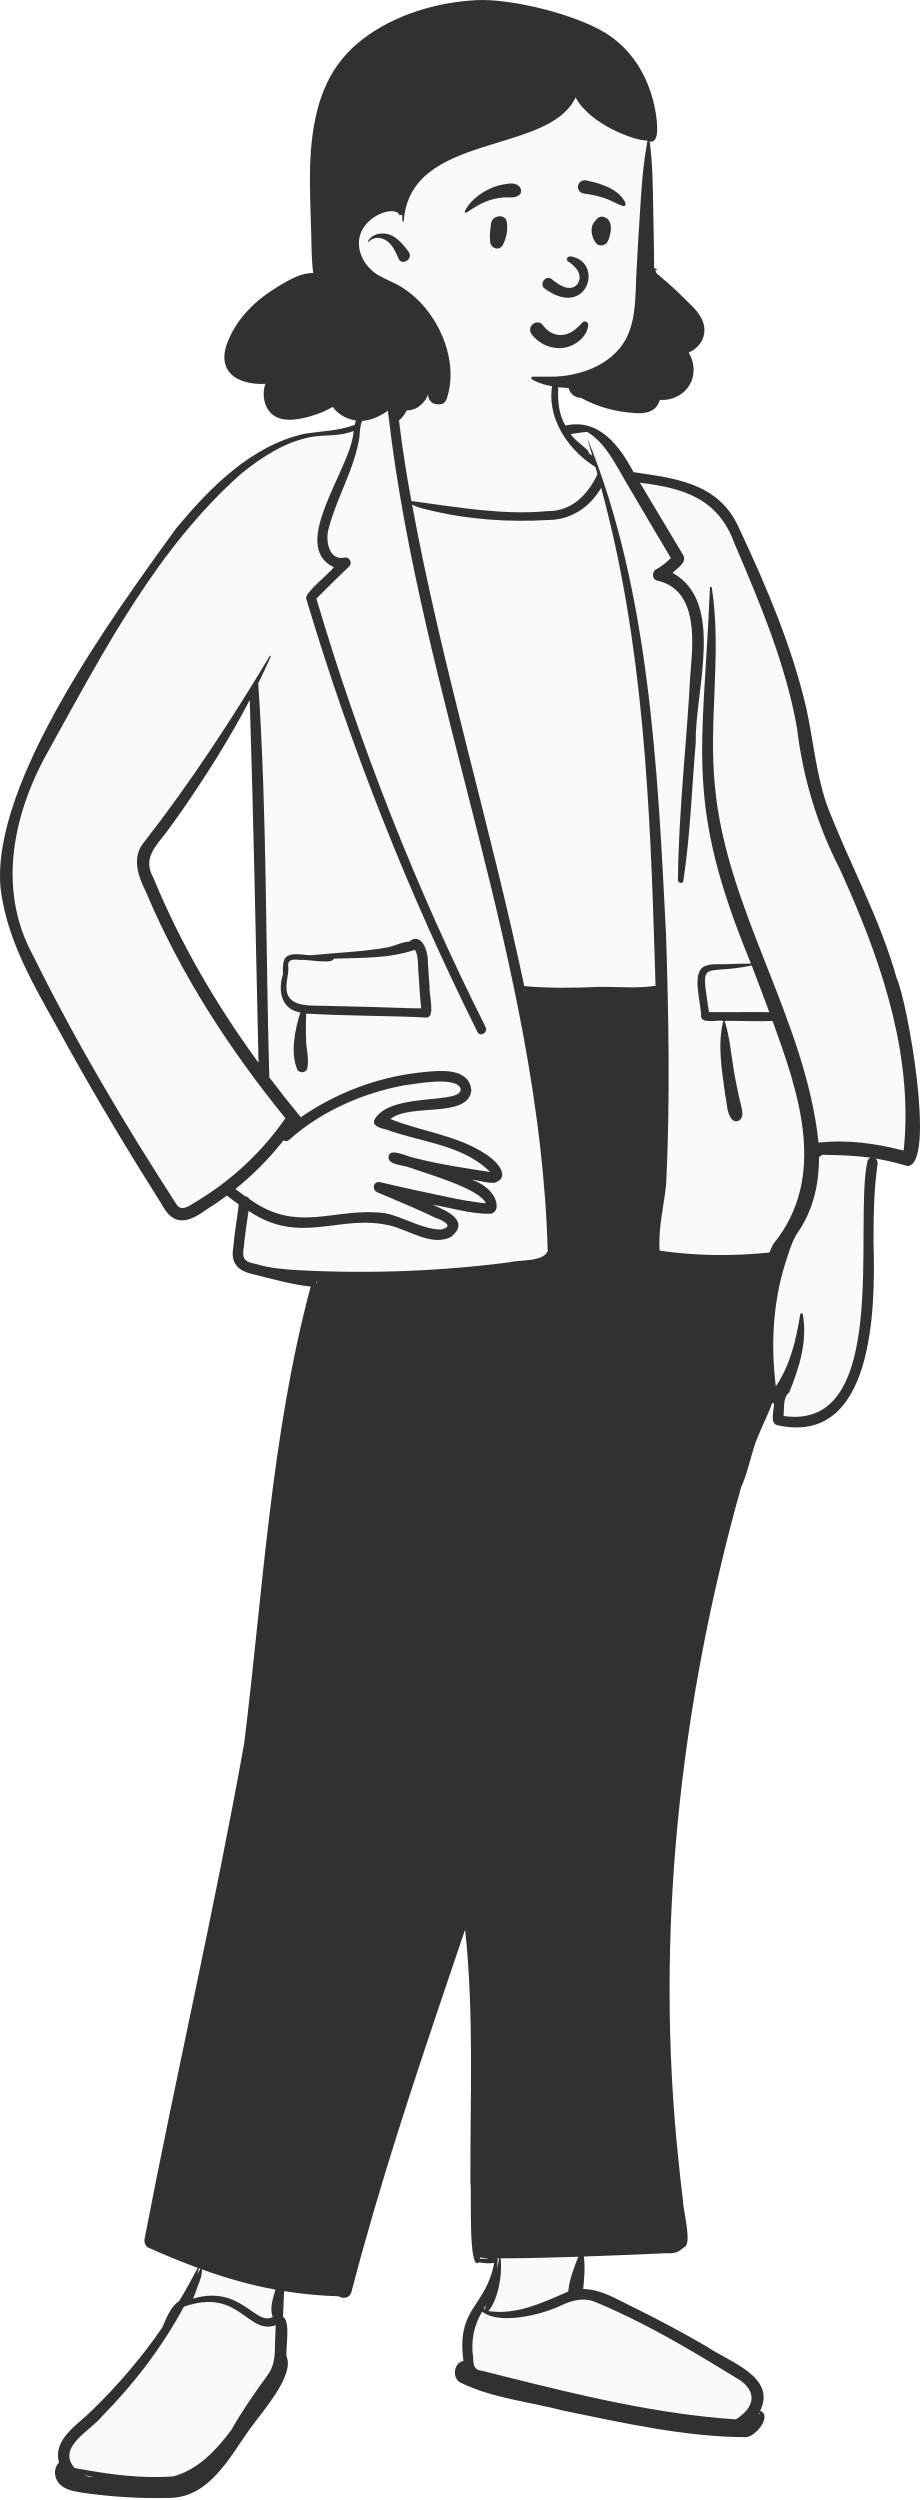
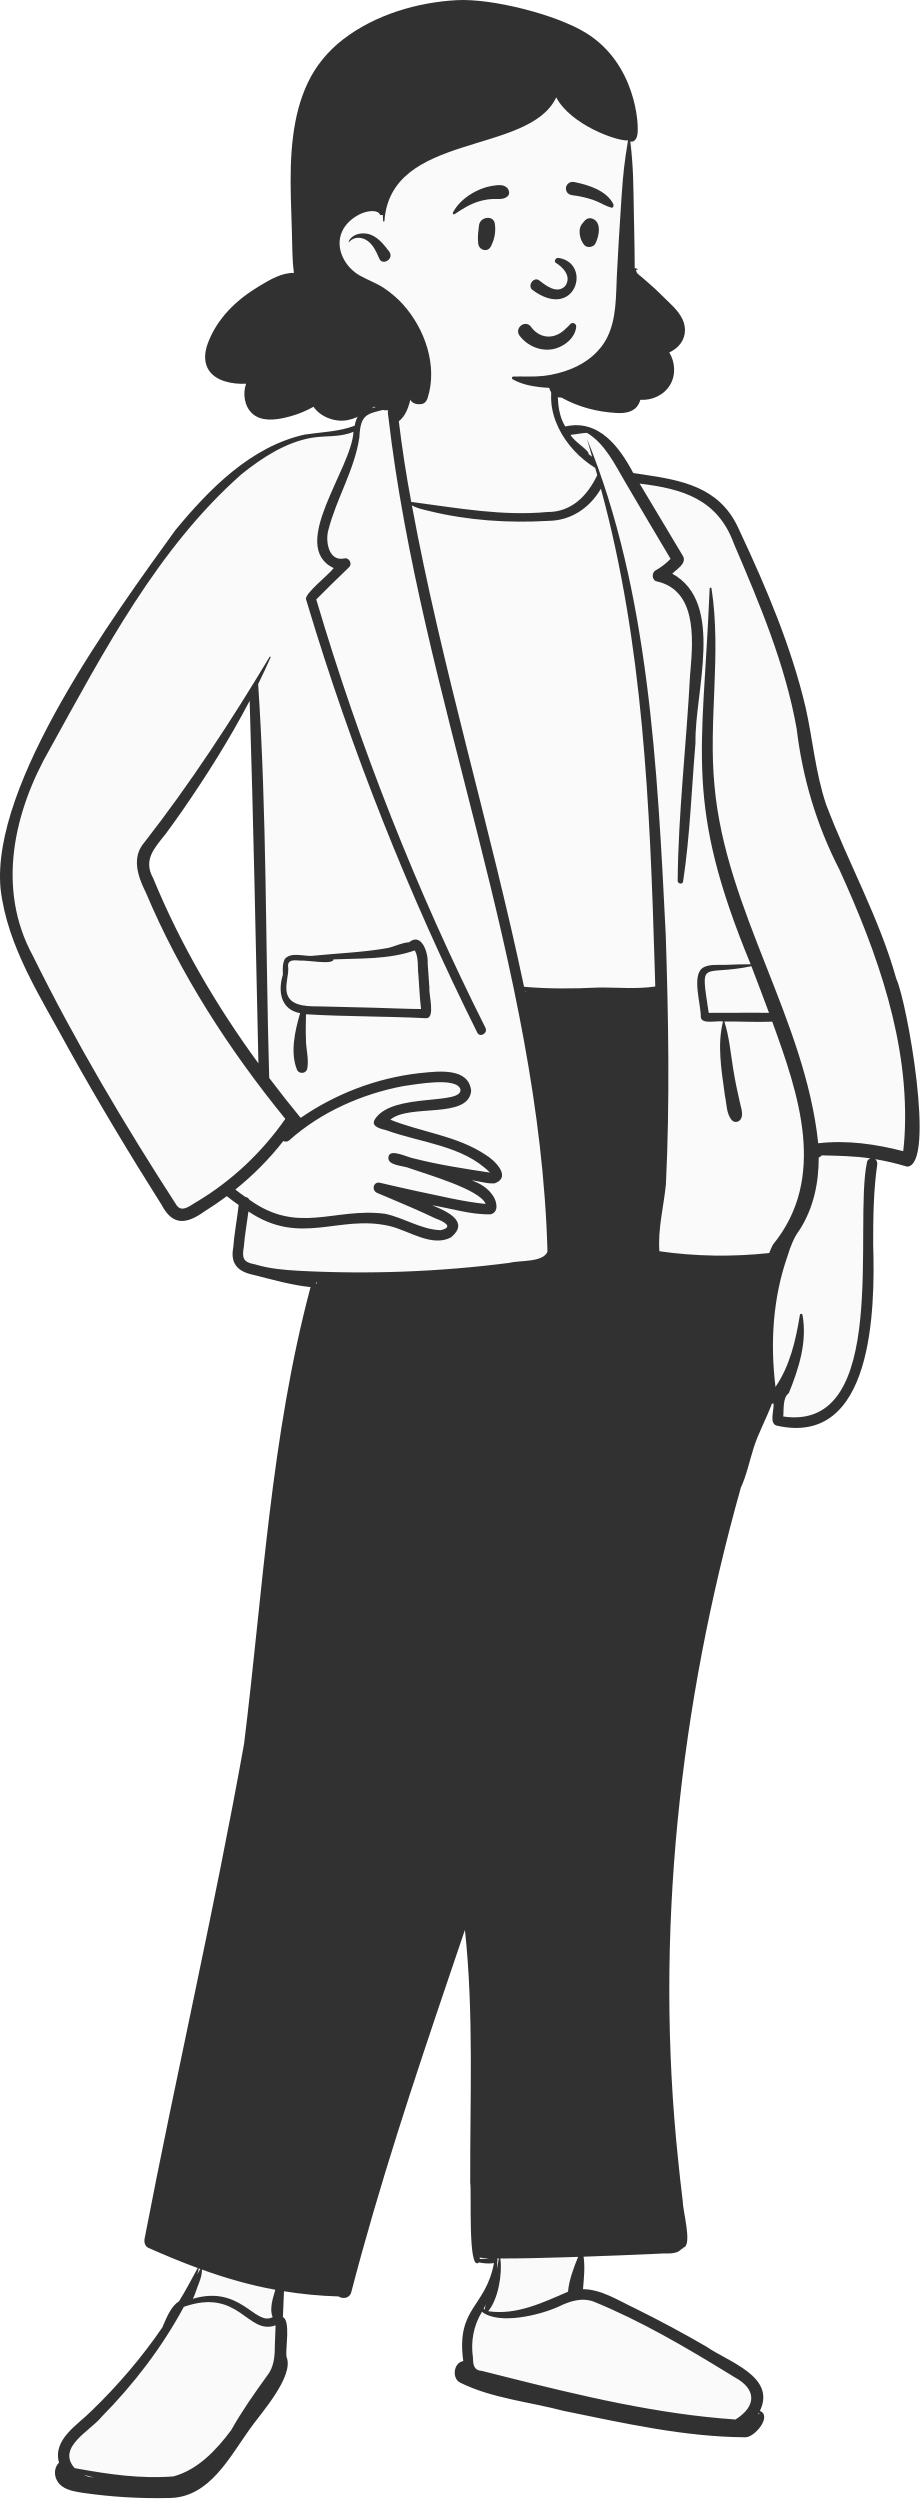
- <svg xmlns="http://www.w3.org/2000/svg" width="230" height="624" viewBox="0 0 230 624" fill="none">
-   <path fill-rule="evenodd" clip-rule="evenodd" d="M40.12 206.202C34.242 213.094 34.762 215.011 37.894 221.969C44.813 238.116 54.735 254.53 65.998 269.503C65.255 235.911 64.615 202.137 63.516 168.24C56.818 181.337 49.687 193.168 40.12 206.202ZM39.011 621.365C35.311 621.006 9.269 621.971 16.239 614.359C14.088 609.677 20.098 605.727 23.801 602.165C27.266 598.851 30.681 595.169 34.239 590.909C37.553 586.959 41.288 582.29 43.703 576.842C44.238 575.988 44.781 575.39 45.318 575.064L45.628 574.875L45.821 574.568C47.859 571.307 49.542 567.937 51.394 564.616C46.865 562.976 42.75 561.328 37.62 559.051C44.858 516.317 55.708 474.682 62.722 431.821C66.992 394.524 69.284 356.877 79.055 320.145L80.305 320.241L81.001 317.834C79.975 317.808 77.896 317.738 76.867 317.698L77.108 318.929C72.45 318.389 67.886 317.058 63.358 315.929C61.047 315.613 58.73 313.956 59.562 311.195C59.83 307.189 60.656 303.281 61.045 299.276C59.572 298.268 58.052 297.117 56.596 295.936C52.745 297.757 48.091 303.634 43.881 302.139C34.041 288.899 25.783 272.983 18.31 260.268C0.261 230.864 -5.467 212.483 13.148 181.823C29.242 156.138 46.602 115.313 78.866 108.867C82.488 108.189 86.284 108.161 89.765 106.506C89.944 104.134 91.126 102.771 91.992 102.752C94.094 102.289 96.403 101.545 98.456 101.526C99.179 101.223 100.063 101.472 100.758 101.608C102.827 97.445 102.642 92.13 104.91 88.227C104.992 85.27 105.891 82.003 114.982 81.408C121.17 80.89 129.935 80.391 134.882 83.102C138.343 85.896 138.379 92.154 137.945 96.563C137.468 99.802 137.681 103.568 140.211 107.372C147.421 105.14 152.449 109.857 156.962 118.656C175.857 121.235 179.931 122.699 187.262 141.461C190.758 149.598 194.398 158.291 197.123 167.198C200.773 178.087 201.093 189.485 204.642 200.451C214.278 224.619 224.078 240.216 227.164 268.353C228.67 280.776 227.805 286.937 226.373 288.803C222.3 287.622 217.047 286.718 212.77 286.215L217.346 289.705C213.468 307.334 224.638 357.606 194.352 353.744C194.083 353.088 194.577 349.479 194.707 347.982C193.879 348.04 192.348 348.094 191.533 347.991C190.088 352.169 187.92 355.923 186.551 360.173C185.874 362.763 185.019 365.369 184.183 367.887C165.11 432.282 161.333 494.274 169.844 558.922L169.459 559.062L169.304 559.34L169.07 559.428C168.469 560.232 167.618 560.267 166.26 560.269C157.917 560.563 150.587 560.94 143.79 561.13C144.511 564.749 144.049 568.558 143.731 572.239C147.687 571.961 151.317 573.57 154.933 575.503C161.843 578.904 168.725 582.476 175.415 586.381C182.057 590.642 192.799 594.285 187.466 601.944L189.008 602.551C189.06 602.571 189.093 602.589 189.112 602.602C189.295 603.252 187.206 605.945 186.587 605.916C171.98 606.599 159.523 603.18 140.838 599.597C136.561 598.041 115.015 595.396 114.925 591.311C114.993 590.038 116.306 590.125 117.221 589.966C114.476 576.07 123.755 574.948 125.084 562.339C123.247 562.689 121.26 562.99 119.379 562.472C117.728 535.564 120.38 508.019 117.447 480.847L114.465 480.516C104.441 510.083 94.047 540.335 86.064 571.046C85.912 571.713 85.166 571.257 84.825 571.013C79.608 570.889 74.389 570.331 69.273 569.45C69.15 572.471 69.02 575.547 68.894 578.565L69.682 578.99C70.191 579.699 69.977 583.021 69.885 584.451C69.792 585.913 69.715 586.97 69.844 587.962C71.489 591.214 65.863 598.262 62.887 602.181C56.404 610.593 51.033 623.051 39.011 621.365Z" fill="#FAFAFA" />
-   <path fill-rule="evenodd" clip-rule="evenodd" d="M103.377 88.564C105.144 87.366 102.629 97.766 102.624 98.767L102.58 98.985C102.14 101.103 101.364 103.568 99.58 104.927C100.403 111.669 101.427 118.39 102.688 125.062L103.429 125.16C114.428 126.619 125.5 128.626 136.683 127.58C142.708 127.628 146.697 123.5 149.126 118.379C148.962 117.775 148.797 117.174 148.628 116.57C140.976 111.878 135.182 102.356 138.63 93.367C138.777 92.983 139.233 92.957 139.468 93.156C139.506 93.16 139.541 93.191 139.538 93.233L139.425 94.987C139.184 98.813 139.077 102.779 141.147 106.225C149.473 104.324 154.649 111.274 158.13 117.853L160.631 118.223C170.198 119.646 179.425 121.331 184.149 131.145L184.796 132.523C191.397 146.625 197.549 161.126 201.15 176.312C202.962 184.391 203.619 192.716 206.278 200.596C211.8 215.227 219.581 228.977 223.799 244.125C226.417 249.59 233.785 290.732 226.516 291.044C223.903 290.261 221.241 289.626 218.55 289.175C218.965 289.492 219.116 290.03 219.037 290.579C218.098 297.174 218.028 303.854 218.032 310.504C218.528 326.608 218.083 361.256 193.862 355.695C192.093 355.043 193.242 352.204 193.17 350.22C193.032 350.227 192.892 350.224 192.751 350.215C191.361 353.973 189.411 357.441 188.189 361.259C187.153 364.54 186.429 368.069 184.985 371.211C169.692 425.671 163.378 482.951 169.358 539.317C169.693 542.693 170.071 546.064 170.493 549.428C170.44 551.532 172.929 560.339 170.694 560.93C170.607 561.101 170.306 561.296 170.126 561.357C168.769 562.823 166.512 562.279 164.721 562.474C158.39 562.756 152.059 563.017 145.725 563.227C146.104 565.919 145.798 568.65 145.573 571.338C150.193 571.376 154.438 574.191 158.523 576.103C164.591 579.1 170.56 582.304 176.416 585.701C181.822 589.49 193.9 593.148 189.745 601.739C192.843 602.998 188.537 608.264 186.183 608.323C170.858 608.246 155.63 604.765 140.653 601.709C132.144 599.457 122.858 598.602 114.986 594.718C112.751 593.706 113.219 589.671 115.677 589.296C113.852 575.843 121.261 576.029 123.345 564.824C122.132 565.023 120.793 564.911 119.577 564.664C116.761 567.272 117.796 546.746 117.413 544.742C117.337 523.695 118.333 502.604 116.094 481.629L112.289 492.848C103.418 519.032 94.68 545.283 87.725 572.051C87.309 573.667 85.614 573.861 84.532 573.156C79.966 573.022 75.416 572.591 70.911 571.862C70.823 574.003 70.733 576.144 70.643 578.285C72.587 579.334 71.271 585.941 71.519 588.176C73.623 593.028 65.096 602.369 62.293 606.373C57.294 613.365 52.333 623.149 42.666 623.475L42.371 623.482C35.156 623.658 27.876 623.235 20.731 622.203L19.96 622.078C17.897 621.736 15.587 621.251 14.395 619.406C13.39 617.851 13.513 615.844 14.733 614.656C13.122 608.8 19.394 605.254 22.897 601.688C29.441 595.365 35.389 588.411 40.532 580.901L40.828 580.2C41.781 577.947 42.92 575.447 44.695 574.368C46.387 571.676 47.833 568.843 49.363 566.06C45.189 564.525 41.079 562.81 37.014 561.005C36.205 560.644 35.948 559.591 36.089 558.807L36.1 558.754C44.034 517.483 53.547 476.506 60.947 435.14C65.672 397.017 67.61 358.408 77.545 321.123C72.725 320.621 67.928 319.234 63.198 318.048C59.405 317.24 57.488 315.311 58.236 311.287C58.493 307.711 59.208 304.193 59.594 300.632C58.584 299.925 57.599 299.181 56.64 298.416C54.862 299.745 53.028 300.997 51.143 302.165C46.629 305.421 43.145 305.928 40.357 300.59C32.281 287.811 24.493 274.845 17.143 261.633C10.325 248.959 1.876 236.311 0.145 221.718C-2.369 195.457 28.394 153.43 43.804 132.087C52.302 121.806 62.653 111.226 76.112 108.236C80.252 107.622 84.617 107.538 88.564 106.034C88.885 104.112 89.785 102.342 91.82 101.872C93.962 101.397 96.257 100.665 98.413 100.612C98.9 100.474 99.476 100.387 99.991 100.482C101.467 96.643 101.684 92.317 103.377 88.564ZM20.922 617.691C21.291 617.873 21.672 618.031 22.063 618.171C22.544 618.237 23.022 618.299 23.5 618.354C22.634 618.158 21.773 617.939 20.922 617.691ZM68.815 580.368C61.746 582.939 59.802 570.87 45.898 575.753C40.464 585.86 33.429 595.04 25.387 603.201C22.529 606.76 14.07 610.802 18.629 616.022L19.327 616.15C27.244 617.592 35.28 618.738 43.348 618.086C49.444 616.401 54.016 611.506 57.711 606.57C60.384 601.823 63.512 597.356 66.704 592.951C68.459 590.76 68.637 587.972 68.629 585.278C68.688 583.639 68.749 582.003 68.815 580.368ZM148.233 574.442C145.231 573.34 142.152 574.377 139.422 575.73C134.758 577.821 124.656 580.326 120.341 576.992C118.225 580.498 117.515 584.396 118.096 588.44L118.102 588.69C118.151 590.323 118.379 591.638 120.36 591.754L125.985 593.171C144.959 597.943 164.12 602.557 183.651 603.884C188.863 600.624 189.01 596.337 183.469 593.352L182.051 592.482C171.173 585.814 160.041 579.261 148.233 574.442ZM189.512 602.174C189.459 602.264 189.409 602.354 189.356 602.441C189.438 602.481 189.512 602.538 189.582 602.6C189.582 602.452 189.56 602.308 189.512 602.174ZM50.416 566.443C50.489 567.925 49.762 569.598 49.251 570.929C48.95 571.715 48.641 572.837 48.163 573.738C60.052 570.224 63.668 580.52 67.954 578.379L68.084 578.31V578.308C67.21 576.305 68.163 573.486 68.752 571.489C62.509 570.358 56.38 568.598 50.416 566.443ZM144.353 563.274L140.926 563.38C135.594 563.542 130.262 563.683 124.927 563.675C125.485 567.517 124.393 573.853 121.912 576.839C121.908 576.84 121.903 576.841 121.901 576.843C128.924 577.908 135.575 574.685 141.829 571.974C142.093 569.03 143.247 566.026 144.353 563.274ZM121.42 574.976L120.78 576.175C120.872 576.279 120.977 576.373 121.089 576.454C121.024 575.956 121.201 575.462 121.42 574.976ZM49.65 566.168C49.532 566.684 49.394 567.2 49.247 567.716C49.471 567.209 49.725 566.724 50.034 566.307L49.65 566.168ZM124.559 563.678L124.183 563.682L124.181 563.898C124.269 564.045 124.284 564.224 124.174 564.369C124.161 565.033 124.133 565.698 124.082 566.363L124.207 565.595C124.313 564.956 124.425 564.316 124.559 563.678ZM119.79 563.458L119.81 563.792C120.29 563.774 120.775 563.794 121.254 563.77C121.506 563.757 121.765 563.713 122.026 563.667C121.273 563.643 120.523 563.583 119.79 563.458ZM205.199 288.231C204.962 288.51 204.703 288.679 204.439 288.765C204.442 295.105 203.164 301.339 199.664 306.829C198.208 308.764 197.386 310.966 196.682 313.261C192.98 323.766 192.293 335.05 193.642 346.05C197.279 340.704 198.725 334.324 199.741 328.034C199.796 327.718 200.318 327.722 200.375 328.034C201.604 334.767 199.491 341.38 196.965 347.602C195.387 348.733 195.763 351.693 195.573 353.435C222.388 357.35 213.064 305.765 216.498 289.878C216.562 289.441 216.933 289.123 217.354 288.989C213.332 288.374 209.257 288.329 205.199 288.231ZM78.921 319.922C78.954 320.091 78.983 320.26 79.004 320.429L79.149 319.931C79.075 319.928 78.998 319.926 78.921 319.922ZM97.043 101.725L96.574 101.848C91.619 103.129 90.016 102.953 89.736 108.948C88.518 117.083 84.021 124.179 82 132.045C81.192 134.823 82.047 139.943 85.88 139.191C87.122 138.809 88.09 140.486 87.151 141.376C84.374 144.007 81.68 146.719 78.969 149.413C89.853 186.218 103.99 222.067 121.212 256.365C121.894 257.727 119.847 258.923 119.169 257.562C102.048 223.154 87.809 187.317 76.757 150.503L76.424 149.387C75.935 148.031 82.176 143.174 83.312 141.589C71.917 136.087 87.826 116.82 88.259 107.542C84.997 108.979 81.3 108.464 77.855 109.042C71.245 110.204 65.443 114.029 60.286 118.159C39.34 136.691 25.954 162.349 12.564 186.532C3.445 202.311 -0.951 221.6 8.2 238.385C18.818 259.905 31.135 280.647 44.158 300.784C45.587 302.647 47.788 300.505 49.295 299.723C57.956 294.508 65.466 287.413 71.242 279.118C57.24 261.903 45.042 243.089 36.416 222.591L36.297 222.353C34.361 218.455 32.831 213.74 36.059 210.069C47.524 195.356 57.721 179.736 67.316 163.751C67.415 163.591 67.637 163.731 67.564 163.898C66.579 166.134 65.541 168.352 64.459 170.55C66.644 203.051 66.275 236.186 67.22 268.893C69.768 272.273 72.39 275.595 75.074 278.865C83.78 272.854 94.022 268.933 104.54 267.718L105.22 267.65C109.688 267.189 117.067 266.321 117.653 272.133C116.929 279.282 102.182 275.263 97.467 279.318C105.196 282.439 114.052 283.318 121.148 288.023C123.424 289.353 127.886 293.592 123.527 295.215C121.625 295.378 119.661 294.638 117.76 294.475C119.899 295.197 121.866 296.42 123.119 298.337C124.021 299.653 124.679 302.382 122.524 302.945C117.612 303.084 112.719 301.479 107.88 300.681L108.31 300.855C111.838 302.302 117.321 304.901 112.57 308.734C107.814 311.2 102.055 307.004 97.318 305.884C84.557 302.909 75.118 311.062 62.036 302.235C61.665 305.185 61.108 308.114 60.885 311.081L60.856 311.249C60.402 313.956 60.791 314.933 63.705 315.451C67.218 316.514 70.897 316.847 74.547 317.045C92.115 317.975 109.8 317.315 127.249 315.06C129.76 314.385 135.658 315.022 136.707 312.253C134.741 241 105.109 173.954 96.949 103.627C96.815 102.95 96.806 102.261 97.043 101.725ZM146.572 107.815C145.171 107.872 143.866 108.177 142.472 108.318C143.244 109.963 147.318 112.29 146.947 113.107C147.241 113.335 147.54 113.555 147.842 113.768C147.421 112.283 146.995 110.801 146.569 109.316C162.049 147.115 164.176 191.838 166.233 233.072C166.911 253.864 167.279 274.719 166.277 295.498C165.719 301.017 164.244 306.594 164.646 312.168C173.731 313.479 182.948 313.591 192.071 312.62C192.341 311.911 192.646 311.213 192.992 310.527C206.648 293.837 199.406 272.922 192.83 254.843C188.854 255.012 184.855 254.759 180.874 254.808C182.104 258.623 182.421 262.66 183.076 266.605C183.521 269.416 184.09 272.206 184.743 274.974L184.941 275.805C185.184 276.8 185.481 277.866 185.134 278.848C184.783 279.847 183.571 280.251 182.768 279.474C181.32 277.819 181.476 275.353 181.008 273.301L180.922 272.655C180.125 266.763 179.075 260.651 180.532 254.806C179.102 254.498 175.193 255.628 174.988 253.701C175.049 250.519 172.746 243.623 175.309 241.527C176.834 240.361 179.457 240.73 181.245 240.657C183.313 240.574 185.378 240.497 187.443 240.51C170.847 200.305 175.462 187.929 177.146 147.916L177.196 146.695C177.192 146.431 177.616 146.365 177.662 146.631C180.199 163.021 176.817 179.615 178.419 196.056C181.265 227.295 201.011 254.116 204.312 285.205C211.432 284.377 218.635 285.393 225.535 287.184C225.68 285.921 225.792 284.654 225.871 283.387C227.181 260.182 219.059 237.645 209.582 216.832C203.903 205.785 200.392 193.994 198.923 181.666C196.069 165.609 189.667 150.483 183.286 135.566C179.252 124.413 170.531 121.783 159.717 120.488C163.364 126.549 166.99 132.623 170.609 138.701C171.416 140.54 168.941 141.852 167.861 142.983C181.146 150.246 173.389 172.674 173.664 185.241C172.677 196.789 172.305 208.402 170.567 219.87C170.44 220.665 169.224 220.432 169.213 219.687C169.373 202.505 171.417 185.392 172.314 168.237L172.423 166.987C173.122 158.865 173.806 147.148 164.064 144.918C162.75 144.703 162.649 142.744 163.705 142.156C165.109 141.372 166.34 140.414 167.442 139.275C163.72 133.014 160.005 126.749 156.322 120.461L156.15 120.169C153.534 115.72 151.104 110.544 146.572 107.815ZM114.96 271.697C113.885 268.524 103.455 270.591 100.671 270.936C90.405 272.879 80.073 277.433 72.254 284.448C71.771 284.88 71.201 284.874 70.751 284.639C67.249 289.124 63.204 293.189 58.769 296.76C59.581 297.402 60.415 298.023 61.273 298.618C61.683 298.662 62.054 298.875 62.221 299.257C74.425 308.122 83.403 301.207 96.08 302.804C100.814 303.761 105.172 306.779 110.05 306.906C113.63 306.09 110.478 304.59 108.806 304.01C105.02 302.198 101.161 300.546 97.294 298.918L94.199 297.617C92.679 296.978 93.201 294.674 94.9 295.076C97.873 295.779 100.855 296.446 103.84 297.103C109.579 298.277 115.456 299.783 121.256 300.353C119.966 296.761 106.287 292.881 102.31 291.453C100.808 290.742 96.524 290.877 97.013 288.543C97.408 286.371 101.967 288.858 103.487 289.035C109.691 290.613 116.024 291.569 122.346 292.531C115.556 285.701 105.029 285.112 96.357 281.913L96.118 281.859C94.576 281.499 92.463 280.82 93.717 279.063C98.172 272.478 115.706 275.81 114.96 271.697ZM102.128 235.027C105.291 232.425 106.986 237.769 106.785 240.253C106.934 242.315 107.095 244.377 107.229 246.439C107.032 248.051 108.746 253.93 106.454 253.983C96.433 253.472 86.428 253.601 76.404 252.997C76.391 255.023 76.292 257.048 76.395 259.077C76.341 261.615 77.22 264.149 76.707 266.658C76.393 267.811 74.828 267.967 74.218 266.983C72.386 262.664 73.645 257.094 74.942 252.726C70.034 251.817 69.356 247.191 70.65 243.064L70.637 242.84C70.564 241.567 70.57 240.202 71.137 239.173C72.653 237.383 75.797 238.546 77.885 238.411C84.286 237.749 90.805 237.566 97.131 236.388C98.769 235.963 100.439 235.107 102.128 235.027ZM62.337 174.731C57.354 184.267 51.62 193.341 45.516 202.177C44.208 204.063 42.865 205.925 41.5 207.774L41.332 207.99C38.58 211.511 35.662 214.402 38.266 219.057C45.017 235.495 54.056 250.932 64.529 265.259C63.866 235.082 63.28 204.898 62.337 174.731ZM187.627 240.993C175.106 243.623 174.872 238.698 176.962 252.638C181.983 252.673 187.002 252.56 192.025 252.641C190.59 248.747 189.102 244.871 187.627 240.993ZM103.581 237.056C97.042 239.334 90.098 239.009 83.269 239.289C83.282 240.761 76.295 239.395 74.954 239.597L74.487 239.556C73.371 239.464 71.935 239.428 71.923 240.811C72.278 243.196 70.94 245.807 71.769 248.15C72.888 251.306 77.677 250.981 80.319 251.042C84.675 251.141 89.031 251.246 93.388 251.361C97.3 251.464 101.226 251.659 105.141 251.688C104.79 248.894 104.694 246.031 104.481 243.24C104.213 241.233 104.6 238.854 103.581 237.056ZM131.078 247.203C131.085 247.238 131.092 247.274 131.1 247.311C131.151 247.298 131.204 247.286 131.257 247.274L131.337 247.258V247.256C131.252 247.241 131.164 247.223 131.078 247.203ZM150.044 121.768C147.215 126.628 142.528 129.749 136.881 129.794C126.97 130.366 116.928 129.709 107.27 127.357C105.85 127.001 104.154 126.691 102.848 125.914C110.305 166.413 122.359 205.866 130.859 246.132C137.015 246.675 143.152 246.618 149.322 246.327C154.083 246.255 158.892 246.768 163.621 246.059L163.474 241.06C162.28 201.044 160.619 160.545 150.044 121.768Z" fill="#313131" />
-   <path fill-rule="evenodd" clip-rule="evenodd" d="M158.863 23.274C152.254 14.155 140.087 11.532 129.535 13.75C108.907 17.52 89.199 33.3 85.554 54.761C79.867 67.744 83.499 88.193 100.036 89.721C102.391 89.854 104.723 89.311 107.082 89.604C121.477 91.91 138.488 101.779 151.231 90.14C151.87 90.599 152.711 90.821 153.427 90.543C158.851 88.441 159.106 82.362 159.568 77.364C160.165 70.907 160.726 64.446 161.248 57.982C161.435 46.835 165.841 32.906 158.863 23.274Z" fill="#FAFAFA" />
-   <path fill-rule="evenodd" clip-rule="evenodd" d="M118.868 0.037C127.553 -0.426 143.556 3.562 151.133 8.238C163.478 15.857 164.435 31.055 163.931 33.683C163.74 34.686 163.129 35.614 162.172 35.306C162.984 42.21 162.92 46.157 163.056 53.101L163.15 57.737C163.211 60.828 163.263 63.92 163.276 67.012C163.588 66.895 163.896 67.038 164.011 67.338C164.039 67.411 163.94 67.451 163.892 67.409C163.342 66.928 163.733 68.024 163.923 68.246C164.184 68.553 164.62 68.842 164.925 69.104L165.755 69.825L166.585 70.544C167.657 71.471 168.695 72.401 169.695 73.4L169.967 73.674C171.79 75.531 174.074 77.327 175.209 79.728C176.293 82.021 175.958 84.62 174.158 86.447C173.502 87.111 172.737 87.618 171.906 88.002C173.386 90.445 173.601 93.674 172.058 96.187C170.512 98.71 167.539 100.03 164.677 99.827C164.589 100.187 164.452 100.537 164.272 100.87C163.137 102.961 160.879 103.233 158.738 103.121L158.654 103.116C153.835 102.838 149.198 101.628 144.976 99.276C143.512 99.375 142.206 98.169 141.92 96.846C141.15 96.818 140.376 96.754 139.587 96.663C137.245 96.392 134.844 95.888 132.78 94.695C132.463 94.512 132.61 94.029 132.962 94.02C135.478 93.963 137.995 94.137 140.506 93.864C142.81 93.615 145.266 92.978 147.415 92.111C151.275 90.55 154.587 87.903 156.414 84.234C158.78 79.485 158.564 73.782 158.822 68.624C159.106 62.913 159.457 57.208 159.832 51.504L160.014 48.769C160.379 43.44 160.68 40.589 161.603 35.056C158.822 35.306 147.267 31.136 143.674 24.316C136.855 38.825 102.305 32.887 100.773 55.224C100.76 55.413 100.461 55.361 100.45 55.18L100.421 54.671C100.407 54.419 100.395 54.172 100.386 53.926L100.379 53.681L99.836 53.688C99.836 53.756 99.739 53.78 99.715 53.707C99.203 52.25 96.762 52.719 95.7 53.066C94.744 53.379 93.842 53.859 93.033 54.452C91.408 55.643 90.148 57.246 89.731 59.249C88.937 63.055 91.353 66.93 94.561 68.767C96.584 69.924 98.801 70.672 100.74 71.983C102.453 73.141 104.049 74.496 105.432 76.037C110.911 82.142 114.135 91.401 111.542 99.459C111.344 100.074 110.821 100.777 110.128 100.877C108.983 101.042 107.837 100.874 107.195 99.781C106.945 99.353 106.826 98.866 106.852 98.385C106.408 99.915 104.968 101.428 103.64 101.997C101.83 102.773 99.792 102.541 98.196 101.54L97.994 101.69C95.398 103.605 92.498 105.352 89.172 104.999C86.763 104.743 84.397 103.513 83.064 101.573C81.292 102.572 79.399 103.368 77.447 103.91L77.239 103.967C74.552 104.7 71.126 105.373 68.619 103.883C66.211 102.453 65.411 99.329 65.976 96.721C66.044 96.41 66.13 96.108 66.235 95.815C64.423 95.912 62.614 95.738 60.894 95.204C59.138 94.659 57.462 93.612 56.62 91.915C55.67 89.995 55.923 87.812 56.631 85.857C57.763 82.719 59.584 79.928 61.851 77.497C64.031 75.157 66.66 73.171 69.393 71.516L69.854 71.24C72.314 69.769 75.281 68.045 78.187 68.158C78.179 68.121 78.172 68.085 78.168 68.048C77.728 64.801 77.778 61.489 77.675 58.216C77.581 55.204 77.473 52.193 77.403 49.179C77.288 44.055 77.326 38.91 77.992 33.822C78.583 29.307 79.647 24.904 81.589 20.771C83.627 16.428 86.697 12.722 90.487 9.807C98.442 3.69 108.95 0.566 118.868 0.037ZM91.848 60.215C92.714 58.577 94.687 58.061 96.417 58.357C98.842 58.771 100.491 60.897 101.907 62.724C103.394 64.64 100.293 66.445 99.495 64.589L99.306 64.151C98.666 62.679 97.909 61.127 96.602 60.167C95.212 59.148 93.251 58.998 92.024 60.352C91.936 60.451 91.789 60.323 91.848 60.215Z" fill="#313131" />
-   <path fill-rule="evenodd" clip-rule="evenodd" d="M136.401 86.267C134.936 85.668 133.628 84.669 132.672 83.393C132.34 82.949 132.254 82.48 132.324 82.052C132.402 81.57 132.686 81.133 133.075 80.84C133.464 80.546 133.951 80.401 134.421 80.475C134.83 80.539 135.238 80.764 135.56 81.229L135.627 81.322C136.195 82.093 136.936 82.725 137.78 83.132C138.593 83.525 139.503 83.708 140.444 83.602C142.237 83.399 143.472 82.427 144.786 81.108C144.949 80.941 145.111 80.77 145.275 80.595C145.378 80.437 145.522 80.335 145.681 80.282C145.858 80.222 146.058 80.226 146.241 80.29C146.418 80.352 146.576 80.469 146.682 80.625C146.783 80.773 146.84 80.956 146.821 81.166C146.701 82.534 145.988 83.754 144.974 84.712C143.849 85.776 142.357 86.512 140.953 86.77C139.405 87.055 137.829 86.851 136.401 86.267ZM141.683 65.176C143.329 66.178 145.837 68.516 144.066 71.002C141.982 73.193 138.98 70.68 137.502 69.544C136.13 68.663 134.589 70.929 135.862 71.957C146.549 79.885 150.886 65.438 142.515 63.997C141.594 63.838 141.251 64.865 141.683 65.176ZM122.532 55.953C122.714 53.691 126.152 53.178 126.494 55.416C126.8 57.421 126.44 59.263 125.538 61.069C124.677 62.793 122.512 61.989 122.349 60.418C122.129 58.313 122.419 57.361 122.532 55.953ZM148.705 54.952C149.184 54.323 149.876 53.893 150.706 54.136C153.296 54.895 152.533 58.58 151.623 60.374C151.128 61.348 149.53 61.596 148.808 60.738C147.631 59.339 147.067 56.545 148.564 55.167C148.604 55.096 148.649 55.025 148.705 54.952ZM125.502 46.055L125.911 45.983C127.177 45.764 128.751 45.553 129.647 46.573C130.122 47.114 130.285 48.119 129.647 48.637C128.524 49.547 127.282 49.195 125.936 49.272C124.827 49.335 123.761 49.519 122.693 49.825C120.349 50.497 118.439 51.722 116.437 53.068C116.175 53.244 115.906 52.907 116.032 52.661C117.187 50.393 119.427 48.53 121.67 47.395C122.867 46.789 124.177 46.286 125.502 46.055ZM146.343 45.039L146.656 45.103C150.065 45.817 154.494 47.243 156.108 50.599C156.17 51.073 156.105 51.175 156.052 51.241L156.034 51.263C155.991 51.32 155.956 51.398 155.751 51.463C155.694 51.449 155.636 51.435 155.578 51.419C154.838 51.225 154.253 50.957 153.686 50.68L153.072 50.376C152.359 50.026 151.639 49.688 150.877 49.439C149.25 48.908 147.577 48.533 145.878 48.333C145.51 48.29 145.155 48.165 144.875 47.952C144.61 47.749 144.407 47.469 144.314 47.096C144.195 46.613 144.229 46.248 144.487 45.813C144.682 45.486 144.96 45.259 145.279 45.129C145.604 44.996 145.975 44.965 146.343 45.039Z" fill="#313131" />
+ <svg xmlns="http://www.w3.org/2000/svg" width="238" height="646" viewBox="0 0 238 646" fill="none">
+   <path fill-rule="evenodd" clip-rule="evenodd" d="M41.518 213.663C35.435 220.795 35.973 222.779 39.214 229.98C46.374 246.689 56.642 263.675 68.297 279.169C67.528 244.408 66.866 209.457 65.728 174.379C58.798 187.933 51.417 200.175 41.518 213.663ZM40.37 643.29C36.541 642.918 9.592 643.917 16.805 636.04C14.578 631.195 20.798 627.107 24.63 623.421C28.216 619.992 31.75 616.181 35.432 611.773C38.861 607.685 42.727 602.854 45.226 597.216C45.779 596.332 46.341 595.713 46.897 595.375L47.218 595.18L47.418 594.862C49.527 591.488 51.268 588.001 53.185 584.564C48.498 582.866 44.239 581.161 38.93 578.805C46.421 534.582 57.648 491.497 64.907 447.143C69.326 408.547 71.698 369.587 81.809 331.576L83.102 331.675L83.823 329.185C82.761 329.157 80.61 329.085 79.545 329.043L79.794 330.318C74.974 329.758 70.251 328.381 65.565 327.213C63.174 326.886 60.777 325.171 61.637 322.314C61.914 318.169 62.769 314.124 63.172 309.98C61.647 308.937 60.074 307.745 58.567 306.524C54.583 308.408 49.766 314.49 45.409 312.943C35.227 299.241 26.681 282.771 18.948 269.613C0.271 239.184 -5.658 220.164 13.606 188.435C30.261 161.855 48.226 119.608 81.614 112.938C85.362 112.236 89.29 112.207 92.892 110.494C93.077 108.039 94.301 106.629 95.197 106.609C97.372 106.13 99.761 105.36 101.885 105.34C102.634 105.027 103.549 105.284 104.268 105.426C106.409 101.118 106.218 95.617 108.564 91.578C108.65 88.518 109.58 85.137 118.988 84.522C125.392 83.986 134.462 83.47 139.581 86.275C143.163 89.166 143.2 95.642 142.75 100.205C142.257 103.556 142.478 107.454 145.096 111.39C152.557 109.081 157.76 113.962 162.431 123.068C181.983 125.736 186.199 127.252 193.786 146.667C197.403 155.087 201.17 164.083 203.99 173.3C207.767 184.569 208.099 196.364 211.771 207.712C221.743 232.722 231.884 248.863 235.078 277.98C236.636 290.836 235.741 297.211 234.259 299.142C230.045 297.92 224.608 296.985 220.182 296.464L224.918 300.076C220.905 318.318 232.464 370.342 201.123 366.346C200.845 365.667 201.356 361.932 201.491 360.382C200.634 360.443 199.049 360.499 198.205 360.392C196.711 364.716 194.467 368.601 193.05 372.998C192.35 375.678 191.465 378.375 190.599 380.982C170.862 447.619 166.953 511.772 175.761 578.672L175.363 578.817L175.202 579.104L174.96 579.195C174.338 580.027 173.457 580.063 172.052 580.065C163.419 580.369 155.833 580.76 148.799 580.956C149.545 584.701 149.067 588.643 148.738 592.453C152.832 592.164 156.589 593.83 160.331 595.83C167.481 599.349 174.603 603.046 181.526 607.087C188.4 611.496 199.516 615.267 193.997 623.192L195.593 623.82C195.646 623.842 195.68 623.86 195.701 623.873C195.889 624.546 193.728 627.332 193.087 627.302C177.972 628.01 165.08 624.471 145.745 620.763C141.318 619.154 119.022 616.416 118.929 612.189C119 610.872 120.358 610.961 121.305 610.796C118.465 596.417 128.067 595.255 129.441 582.207C127.54 582.57 125.485 582.881 123.538 582.346C121.829 554.5 124.574 525.995 121.539 497.877L118.453 497.534C108.079 528.131 97.323 559.437 89.063 591.218C88.905 591.909 88.133 591.437 87.78 591.184C82.381 591.056 76.98 590.478 71.686 589.566C71.559 592.692 71.425 595.876 71.294 598.999L72.11 599.438C72.636 600.173 72.415 603.61 72.319 605.089C72.223 606.602 72.144 607.697 72.277 608.723C73.98 612.088 68.157 619.382 65.078 623.437C58.369 632.142 52.811 645.035 40.37 643.29Z" fill="#FAFAFA" />
+   <path fill-rule="evenodd" clip-rule="evenodd" d="M106.979 91.927C108.807 90.687 106.204 101.45 106.199 102.486L106.154 102.711C105.698 104.903 104.896 107.454 103.05 108.86C103.901 115.837 104.961 122.792 106.265 129.697L107.033 129.798C118.415 131.308 129.872 133.385 141.445 132.303C147.68 132.352 151.808 128.08 154.322 122.781C154.151 122.156 153.981 121.534 153.806 120.909C145.888 116.053 139.891 106.199 143.459 96.898C143.612 96.5 144.084 96.473 144.327 96.68C144.366 96.683 144.402 96.715 144.4 96.759L144.282 98.574C144.033 102.534 143.922 106.638 146.064 110.203C154.68 108.236 160.037 115.429 163.639 122.236L166.227 122.619C176.128 124.092 185.676 125.836 190.565 135.991L191.234 137.418C198.065 152.011 204.431 167.018 208.157 182.732C210.033 191.093 210.712 199.708 213.464 207.862C219.178 223.003 227.23 237.232 231.596 252.907C234.305 258.563 241.929 301.138 234.408 301.462C231.703 300.65 228.948 299.994 226.164 299.528C226.593 299.855 226.75 300.412 226.668 300.98C225.696 307.804 225.624 314.717 225.628 321.599C226.142 338.264 225.681 374.119 200.615 368.364C198.786 367.69 199.974 364.752 199.9 362.699C199.757 362.706 199.612 362.703 199.466 362.694C198.027 366.582 196.01 370.171 194.745 374.123C193.673 377.518 192.924 381.17 191.43 384.421C175.603 440.778 169.07 500.054 175.258 558.384C175.605 561.877 175.996 565.365 176.432 568.847C176.377 571.024 178.954 580.138 176.641 580.75C176.551 580.926 176.239 581.128 176.053 581.191C174.648 582.709 172.313 582.146 170.459 582.348C163.908 582.639 157.356 582.909 150.802 583.127C151.194 585.912 150.877 588.739 150.645 591.52C155.425 591.559 159.818 594.473 164.046 596.451C170.325 599.553 176.502 602.868 182.562 606.384C188.156 610.304 200.655 614.09 196.355 622.98C199.562 624.283 195.106 629.732 192.669 629.794C176.81 629.714 161.052 626.111 145.553 622.949C136.747 620.619 127.138 619.733 118.992 615.715C116.679 614.668 117.164 610.492 119.707 610.104C117.818 596.182 125.486 596.374 127.642 584.779C126.387 584.985 125.001 584.869 123.743 584.613C120.829 587.312 121.899 566.071 121.504 563.997C121.425 542.217 122.456 520.391 120.139 498.686L116.201 510.295C107.021 537.391 97.978 564.557 90.781 592.258C90.35 593.93 88.597 594.131 87.478 593.401C82.751 593.263 78.044 592.817 73.382 592.062C73.291 594.278 73.198 596.494 73.104 598.71C75.115 599.794 73.754 606.632 74.01 608.945C76.188 613.966 67.364 623.632 64.464 627.775C59.29 635.011 54.156 645.136 44.152 645.473L43.847 645.48C36.381 645.663 28.847 645.225 21.453 644.158L20.655 644.027C18.52 643.673 16.13 643.172 14.897 641.262C13.857 639.653 13.984 637.576 15.247 636.347C13.579 630.287 20.07 626.618 23.695 622.928C30.467 616.385 36.622 609.188 41.944 601.416L42.25 600.691C43.237 598.36 44.415 595.772 46.252 594.656C48.004 591.87 49.5 588.938 51.083 586.059C46.763 584.47 42.51 582.695 38.304 580.827C37.467 580.454 37.201 579.364 37.347 578.553L37.357 578.498C45.569 535.789 55.413 493.384 63.07 450.577C67.96 411.126 69.965 371.172 80.247 332.588C75.259 332.069 70.294 330.633 65.399 329.406C61.475 328.57 59.49 326.573 60.264 322.41C60.53 318.709 61.27 315.069 61.67 311.383C60.625 310.651 59.606 309.881 58.613 309.09C56.774 310.465 54.875 311.76 52.925 312.969C48.254 316.339 44.648 316.863 41.763 311.34C33.406 298.116 25.346 284.698 17.74 271.026C10.685 257.91 1.941 244.822 0.15 229.72C-2.451 202.544 29.383 159.053 45.33 136.966C54.124 126.328 64.835 115.378 78.764 112.285C83.048 111.649 87.565 111.562 91.649 110.005C91.981 108.017 92.913 106.185 95.019 105.699C97.235 105.208 99.61 104.45 101.841 104.394C102.346 104.252 102.941 104.162 103.474 104.26C105.001 100.287 105.226 95.811 106.979 91.927ZM21.651 639.488C22.032 639.676 22.427 639.84 22.832 639.985C23.329 640.053 23.824 640.117 24.319 640.174C23.422 639.972 22.532 639.744 21.651 639.488ZM71.213 600.864C63.897 603.525 61.886 591.035 47.497 596.089C41.873 606.548 34.593 616.048 26.272 624.493C23.314 628.176 14.56 632.359 19.278 637.76L20 637.893C28.193 639.386 36.509 640.572 44.858 639.896C51.167 638.153 55.898 633.088 59.722 627.98C62.488 623.067 65.724 618.444 69.028 613.886C70.844 611.619 71.028 608.734 71.02 605.945C71.081 604.25 71.145 602.557 71.213 600.864ZM153.397 594.733C150.291 593.592 147.105 594.665 144.279 596.065C139.453 598.228 128.999 600.821 124.533 597.371C122.343 601 121.609 605.033 122.21 609.218L122.217 609.477C122.267 611.167 122.503 612.527 124.553 612.647L130.374 614.114C150.009 619.052 169.838 623.827 190.049 625.2C195.443 621.826 195.594 617.39 189.86 614.301L188.394 613.4C177.136 606.501 165.616 599.719 153.397 594.733ZM196.114 623.43C196.06 623.523 196.008 623.616 195.953 623.707C196.037 623.748 196.114 623.807 196.187 623.871C196.187 623.718 196.164 623.569 196.114 623.43ZM52.173 586.454C52.248 587.988 51.496 589.72 50.967 591.097C50.656 591.91 50.336 593.072 49.84 594.003C62.144 590.367 65.886 601.021 70.322 598.806L70.456 598.735V598.733C69.551 596.66 70.538 593.743 71.147 591.676C64.687 590.506 58.344 588.684 52.173 586.454ZM149.382 583.175L145.835 583.284C140.318 583.452 134.8 583.598 129.279 583.591C129.857 587.566 128.727 594.123 126.159 597.212C126.155 597.214 126.15 597.214 126.148 597.217C133.415 598.319 140.298 594.984 146.771 592.178C147.043 589.132 148.237 586.023 149.382 583.175ZM125.65 595.285L124.987 596.526C125.083 596.633 125.192 596.73 125.307 596.815C125.24 596.298 125.424 595.788 125.65 595.285ZM51.38 586.17C51.257 586.704 51.114 587.238 50.962 587.772C51.194 587.247 51.457 586.745 51.777 586.313L51.38 586.17ZM128.898 583.593L128.51 583.597L128.507 583.82C128.598 583.973 128.614 584.159 128.5 584.309C128.487 584.995 128.457 585.684 128.405 586.372L128.535 585.577C128.644 584.915 128.76 584.254 128.898 583.593ZM123.963 583.366L123.983 583.711C124.481 583.693 124.983 583.713 125.478 583.689C125.739 583.675 126.007 583.629 126.277 583.582C125.498 583.557 124.722 583.495 123.963 583.366ZM212.347 298.55C212.102 298.839 211.834 299.014 211.562 299.103C211.564 305.663 210.242 312.115 206.62 317.796C205.114 319.799 204.262 322.077 203.534 324.453C199.703 335.323 198.992 347 200.388 358.383C204.152 352.851 205.648 346.249 206.699 339.74C206.756 339.412 207.297 339.417 207.356 339.74C208.628 346.707 206.441 353.55 203.827 359.99C202.194 361.16 202.583 364.223 202.387 366.026C230.136 370.077 220.486 316.695 224.041 300.255C224.107 299.803 224.49 299.473 224.926 299.335C220.764 298.698 216.547 298.652 212.347 298.55ZM81.671 331.345C81.705 331.52 81.734 331.695 81.757 331.87L81.907 331.354C81.829 331.352 81.75 331.349 81.671 331.345ZM100.424 105.547L99.938 105.674C94.811 106.999 93.152 106.817 92.862 113.021C91.601 121.44 86.948 128.783 84.857 136.923C84.02 139.798 84.905 145.096 88.872 144.318C90.157 143.923 91.159 145.659 90.187 146.579C87.314 149.302 84.525 152.108 81.721 154.897C92.983 192.984 107.613 230.082 125.435 265.574C126.141 266.983 124.022 268.222 123.321 266.813C105.603 231.206 90.868 194.121 79.431 156.024L79.086 154.869C78.581 153.466 85.039 148.44 86.215 146.8C74.422 141.106 90.886 121.168 91.334 111.567C87.958 113.053 84.132 112.52 80.567 113.119C73.727 114.321 67.723 118.28 62.387 122.553C40.71 141.731 26.858 168.282 13.002 193.309C3.565 209.637 -0.984 229.598 8.486 246.967C19.474 269.237 32.22 290.702 45.696 311.54C47.176 313.469 49.453 311.252 51.012 310.442C59.975 305.046 67.747 297.704 73.724 289.12C59.234 271.305 46.611 251.835 37.684 230.623L37.561 230.377C35.558 226.344 33.975 221.464 37.316 217.665C49.18 202.439 59.732 186.275 69.661 169.734C69.764 169.568 69.993 169.713 69.918 169.886C68.899 172.199 67.824 174.495 66.705 176.769C68.966 210.402 68.584 244.692 69.562 278.539C72.198 282.036 74.912 285.474 77.689 288.858C86.699 282.637 97.298 278.58 108.182 277.323L108.886 277.252C113.509 276.776 121.145 275.877 121.752 281.891C121.002 289.29 105.742 285.13 100.863 289.326C108.861 292.556 118.026 293.466 125.369 298.335C127.724 299.712 132.341 304.098 127.831 305.777C125.862 305.946 123.829 305.18 121.862 305.011C124.076 305.759 126.112 307.024 127.408 309.009C128.341 310.37 129.023 313.195 126.793 313.777C121.709 313.92 116.646 312.259 111.638 311.433L112.083 311.614C115.734 313.112 121.408 315.801 116.491 319.767C111.57 322.32 105.611 317.977 100.708 316.818C87.503 313.74 77.734 322.177 64.198 313.042C63.814 316.095 63.236 319.126 63.006 322.196L62.976 322.37C62.507 325.172 62.909 326.183 65.924 326.718C69.559 327.818 73.367 328.163 77.144 328.368C95.325 329.331 113.626 328.647 131.682 326.314C134.28 325.615 140.384 326.274 141.47 323.41C139.435 249.674 108.77 180.292 100.327 107.515C100.188 106.815 100.179 106.101 100.424 105.547ZM151.678 111.848C150.228 111.908 148.878 112.223 147.436 112.369C148.235 114.071 152.45 116.48 152.066 117.325C152.371 117.562 152.68 117.789 152.993 118.009C152.557 116.473 152.116 114.939 151.675 113.402C167.695 152.518 169.896 198.799 172.024 241.47C172.725 262.985 173.107 284.568 172.069 306.07C171.492 311.781 169.966 317.553 170.382 323.321C179.784 324.678 189.322 324.793 198.762 323.789C199.041 323.055 199.357 322.332 199.715 321.623C213.847 304.352 206.353 282.707 199.548 263.999C195.434 264.174 191.294 263.912 187.176 263.963C188.448 267.911 188.776 272.088 189.454 276.171C189.915 279.08 190.503 281.967 191.179 284.831L191.384 285.692C191.636 286.721 191.943 287.824 191.584 288.84C191.22 289.874 189.967 290.292 189.135 289.488C187.637 287.775 187.798 285.223 187.314 283.1L187.225 282.432C186.4 276.335 185.314 270.01 186.822 263.961C185.342 263.642 181.297 264.812 181.085 262.818C181.147 259.524 178.764 252.388 181.417 250.219C182.995 249.012 185.709 249.394 187.56 249.319C189.699 249.233 191.836 249.153 193.973 249.167C176.799 207.561 181.575 194.754 183.318 153.347L183.37 152.083C183.365 151.81 183.803 151.742 183.851 152.017C186.477 168.978 182.977 186.15 184.635 203.164C187.58 235.492 208.014 263.247 211.43 295.419C218.797 294.562 226.251 295.613 233.393 297.467C233.542 296.16 233.658 294.848 233.74 293.537C235.096 269.524 226.69 246.202 216.883 224.664C211.006 213.232 207.373 201.031 205.853 188.273C202.9 171.656 196.275 156.003 189.671 140.567C185.496 129.025 176.472 126.303 165.281 124.963C169.056 131.235 172.807 137.521 176.552 143.811C177.388 145.714 174.826 147.071 173.709 148.242C187.457 155.758 179.429 178.968 179.714 191.972C178.693 203.922 178.308 215.941 176.509 227.808C176.377 228.63 175.119 228.389 175.108 227.619C175.273 209.838 177.389 192.128 178.317 174.376L178.43 173.082C179.153 164.677 179.862 152.552 169.78 150.245C168.42 150.022 168.315 147.995 169.408 147.386C170.861 146.575 172.135 145.584 173.275 144.404C169.424 137.925 165.579 131.442 161.768 124.936L161.59 124.633C158.883 120.03 156.368 114.672 151.678 111.848ZM118.965 281.44C117.853 278.157 107.059 280.295 104.178 280.652C93.554 282.663 82.863 287.376 74.771 294.635C74.272 295.083 73.681 295.076 73.216 294.833C69.591 299.474 65.406 303.681 60.816 307.377C61.656 308.04 62.519 308.683 63.407 309.299C63.832 309.345 64.216 309.565 64.388 309.961C77.017 319.134 86.308 311.979 99.427 313.631C104.326 314.621 108.836 317.745 113.884 317.876C117.589 317.032 114.327 315.479 112.597 314.879C108.679 313.004 104.685 311.294 100.683 309.609L97.481 308.263C95.907 307.602 96.448 305.218 98.206 305.634C101.283 306.361 104.369 307.052 107.458 307.732C113.397 308.946 119.478 310.504 125.48 311.095C124.146 307.377 109.99 303.362 105.874 301.885C104.32 301.149 99.887 301.289 100.393 298.873C100.802 296.625 105.519 299.199 107.092 299.382C113.512 301.015 120.066 302.005 126.609 303C119.581 295.932 108.688 295.322 99.713 292.012L99.467 291.956C97.871 291.584 95.685 290.881 96.982 289.063C101.593 282.248 119.737 285.696 118.965 281.44ZM105.686 243.492C108.959 240.8 110.713 246.33 110.505 248.901C110.659 251.035 110.825 253.169 110.964 255.303C110.76 256.971 112.534 263.054 110.162 263.109C99.792 262.581 89.439 262.714 79.066 262.088C79.052 264.186 78.95 266.281 79.057 268.381C79 271.006 79.91 273.629 79.379 276.226C79.055 277.419 77.435 277.58 76.803 276.562C74.908 272.093 76.211 266.329 77.553 261.809C72.474 260.867 71.773 256.081 73.111 251.81L73.097 251.578C73.023 250.261 73.029 248.848 73.615 247.783C75.184 245.931 78.438 247.134 80.599 246.995C87.223 246.31 93.969 246.121 100.515 244.901C102.21 244.462 103.938 243.575 105.686 243.492ZM64.509 181.096C59.352 190.965 53.418 200.355 47.102 209.498C45.748 211.45 44.358 213.377 42.946 215.29L42.772 215.514C39.924 219.157 36.904 222.15 39.599 226.967C46.585 243.977 55.939 259.952 66.778 274.778C66.091 243.55 65.485 212.314 64.509 181.096ZM194.164 249.667C181.207 252.389 180.964 247.291 183.127 261.718C188.323 261.753 193.517 261.636 198.715 261.72C197.229 257.691 195.69 253.68 194.164 249.667ZM107.189 245.592C100.422 247.949 93.237 247.613 86.169 247.903C86.184 249.426 78.953 248.013 77.565 248.222L77.082 248.18C75.927 248.084 74.441 248.047 74.428 249.478C74.796 251.946 73.411 254.648 74.269 257.073C75.428 260.338 80.383 260.002 83.117 260.066C87.625 260.168 92.133 260.277 96.641 260.395C100.69 260.502 104.753 260.704 108.804 260.734C108.441 257.843 108.341 254.88 108.121 251.992C107.843 249.915 108.244 247.453 107.189 245.592ZM135.645 256.093C135.652 256.13 135.659 256.166 135.668 256.205C135.721 256.191 135.775 256.178 135.83 256.167L135.913 256.15V256.148C135.824 256.132 135.734 256.114 135.645 256.093ZM155.271 126.288C152.344 131.317 147.493 134.547 141.649 134.594C131.393 135.186 121.002 134.506 111.007 132.071C109.538 131.703 107.782 131.383 106.431 130.578C114.147 172.489 126.621 213.316 135.418 254.984C141.788 255.547 148.139 255.488 154.524 255.187C159.451 255.112 164.428 255.643 169.321 254.909L169.169 249.736C167.934 208.326 166.215 166.416 155.271 126.288Z" fill="#313131" />
+   <path fill-rule="evenodd" clip-rule="evenodd" d="M159.446 24.085C152.607 14.648 140.016 11.934 129.096 14.229C107.749 18.131 87.355 34.46 83.583 56.668C77.698 70.104 81.456 91.266 98.57 92.847C101.006 92.984 103.42 92.422 105.861 92.726C120.758 95.112 138.361 105.325 151.548 93.28C152.209 93.755 153.079 93.985 153.82 93.697C159.433 91.522 159.697 85.231 160.175 80.059C160.794 73.377 161.373 66.691 161.914 60.002C162.107 48.467 166.667 34.053 159.446 24.085Z" fill="#FAFAFA" />
+   <path fill-rule="evenodd" clip-rule="evenodd" d="M118.059 0.038C127.046 -0.441 143.606 3.686 151.447 8.525C164.222 16.41 165.213 32.137 164.691 34.856C164.494 35.894 163.861 36.855 162.871 36.536C163.711 43.681 163.645 47.765 163.786 54.951L163.883 59.749C163.946 62.947 164 66.146 164.013 69.346C164.337 69.226 164.655 69.374 164.773 69.684C164.803 69.76 164.701 69.8 164.651 69.757C164.082 69.26 164.487 70.394 164.682 70.624C164.953 70.941 165.404 71.24 165.72 71.512L166.579 72.257L167.438 73.001C168.547 73.961 169.621 74.923 170.656 75.957L170.937 76.241C172.824 78.162 175.188 80.021 176.362 82.506C177.483 84.878 177.138 87.568 175.274 89.459C174.596 90.146 173.804 90.671 172.944 91.068C174.475 93.595 174.698 96.938 173.101 99.538C171.502 102.148 168.425 103.515 165.463 103.305C165.372 103.677 165.231 104.04 165.044 104.384C163.869 106.548 161.533 106.829 159.317 106.714L159.231 106.709C154.243 106.421 149.445 105.169 145.076 102.735C143.56 102.837 142.209 101.589 141.913 100.22C141.117 100.191 140.316 100.125 139.499 100.031C137.076 99.751 134.591 99.228 132.455 97.994C132.127 97.805 132.279 97.305 132.643 97.296C135.246 97.236 137.852 97.417 140.45 97.134C142.835 96.876 145.376 96.217 147.599 95.32C151.595 93.705 155.021 90.965 156.912 87.168C159.36 82.254 159.137 76.353 159.404 71.014C159.699 65.105 160.062 59.201 160.45 53.298L160.638 50.468C161.015 44.953 161.327 42.002 162.282 36.278C159.404 36.536 147.447 32.221 143.729 25.163C136.672 40.178 100.918 34.033 99.333 57.148C99.319 57.344 99.01 57.289 98.998 57.102L98.969 56.575C98.954 56.315 98.941 56.059 98.933 55.805L98.925 55.551L98.363 55.558C98.363 55.628 98.263 55.654 98.238 55.578C97.708 54.07 95.182 54.556 94.083 54.914C93.094 55.238 92.161 55.736 91.323 56.349C89.642 57.581 88.338 59.24 87.906 61.313C87.085 65.251 89.585 69.262 92.905 71.162C94.998 72.36 97.292 73.134 99.299 74.491C101.071 75.689 102.723 77.092 104.154 78.686C109.824 85.004 113.16 94.585 110.477 102.924C110.272 103.561 109.731 104.288 109.014 104.391C107.829 104.562 106.643 104.389 105.979 103.257C105.719 102.815 105.597 102.31 105.624 101.813C105.164 103.396 103.674 104.961 102.3 105.55C100.427 106.353 98.318 106.113 96.666 105.077L96.457 105.232C93.771 107.215 90.77 109.022 87.328 108.657C84.834 108.393 82.386 107.119 81.007 105.112C79.173 106.145 77.214 106.969 75.194 107.53L74.979 107.589C72.199 108.348 68.653 109.044 66.058 107.503C63.567 106.022 62.739 102.789 63.323 100.09C63.394 99.769 63.483 99.456 63.592 99.153C61.717 99.253 59.844 99.073 58.065 98.521C56.247 97.957 54.513 96.874 53.642 95.117C52.659 93.13 52.92 90.871 53.653 88.848C54.825 85.601 56.709 82.713 59.055 80.197C61.311 77.775 64.032 75.721 66.86 74.008L67.337 73.722C69.882 72.199 72.952 70.415 75.96 70.533C75.951 70.494 75.945 70.457 75.94 70.419C75.485 67.058 75.537 63.632 75.43 60.244C75.332 57.127 75.221 54.011 75.148 50.892C75.03 45.59 75.069 40.266 75.758 35C76.37 30.328 77.471 25.772 79.48 21.494C81.59 17 84.766 13.165 88.689 10.149C96.921 3.818 107.795 0.585 118.059 0.038ZM90.097 62.313C90.993 60.618 93.034 60.084 94.825 60.39C97.335 60.819 99.041 63.018 100.507 64.909C102.045 66.892 98.837 68.76 98.011 66.839L97.815 66.386C97.152 64.862 96.369 63.256 95.016 62.263C93.578 61.209 91.549 61.054 90.279 62.454C90.188 62.557 90.036 62.425 90.097 62.313Z" fill="#313131" />
+   <path fill-rule="evenodd" clip-rule="evenodd" d="M138.112 89.705C136.595 89.085 135.242 88.051 134.253 86.73C133.909 86.271 133.82 85.786 133.892 85.343C133.973 84.844 134.268 84.392 134.669 84.089C135.072 83.785 135.576 83.635 136.063 83.711C136.486 83.778 136.908 84.01 137.241 84.491L137.311 84.588C137.899 85.385 138.665 86.039 139.539 86.461C140.38 86.867 141.321 87.057 142.296 86.946C144.151 86.736 145.429 85.731 146.789 84.366C146.957 84.194 147.126 84.016 147.295 83.835C147.402 83.671 147.55 83.566 147.715 83.511C147.898 83.45 148.105 83.453 148.295 83.519C148.478 83.583 148.641 83.704 148.751 83.866C148.855 84.019 148.914 84.208 148.895 84.426C148.771 85.841 148.032 87.104 146.984 88.095C145.819 89.196 144.275 89.958 142.822 90.225C141.221 90.52 139.589 90.309 138.112 89.705ZM143.577 67.879C145.281 68.916 147.877 71.335 146.044 73.908C143.887 76.176 140.781 73.575 139.251 72.399C137.832 71.488 136.237 73.832 137.554 74.896C148.613 83.1 153.101 68.15 144.439 66.659C143.485 66.494 143.131 67.558 143.577 67.879ZM123.759 58.335C123.948 55.994 127.506 55.462 127.86 57.779C128.177 59.854 127.803 61.76 126.871 63.628C125.979 65.413 123.739 64.581 123.57 62.955C123.343 60.777 123.642 59.791 123.759 58.335ZM150.844 57.299C151.34 56.648 152.057 56.203 152.915 56.454C155.596 57.239 154.806 61.053 153.864 62.91C153.352 63.918 151.699 64.174 150.951 63.286C149.733 61.838 149.15 58.948 150.698 57.522C150.74 57.448 150.787 57.374 150.844 57.299ZM126.833 48.092L127.256 48.017C128.567 47.791 130.196 47.572 131.122 48.628C131.614 49.187 131.783 50.228 131.122 50.763C129.96 51.706 128.675 51.341 127.282 51.42C126.135 51.486 125.032 51.677 123.926 51.993C121.5 52.688 119.524 53.956 117.452 55.349C117.181 55.531 116.903 55.183 117.033 54.928C118.229 52.581 120.546 50.653 122.867 49.478C124.106 48.851 125.462 48.331 126.833 48.092ZM148.4 47.041L148.724 47.107C152.252 47.846 156.835 49.322 158.505 52.794C158.569 53.285 158.502 53.39 158.447 53.458L158.429 53.481C158.384 53.54 158.348 53.621 158.136 53.688C158.077 53.674 158.017 53.659 157.957 53.643C157.191 53.442 156.585 53.165 155.999 52.877L155.363 52.564C154.625 52.201 153.881 51.852 153.092 51.594C151.409 51.044 149.677 50.656 147.919 50.449C147.538 50.404 147.171 50.276 146.881 50.055C146.607 49.845 146.397 49.555 146.301 49.169C146.177 48.67 146.213 48.291 146.48 47.841C146.681 47.503 146.969 47.268 147.299 47.134C147.636 46.996 148.019 46.964 148.4 47.041Z" fill="#313131" />
</svg>
